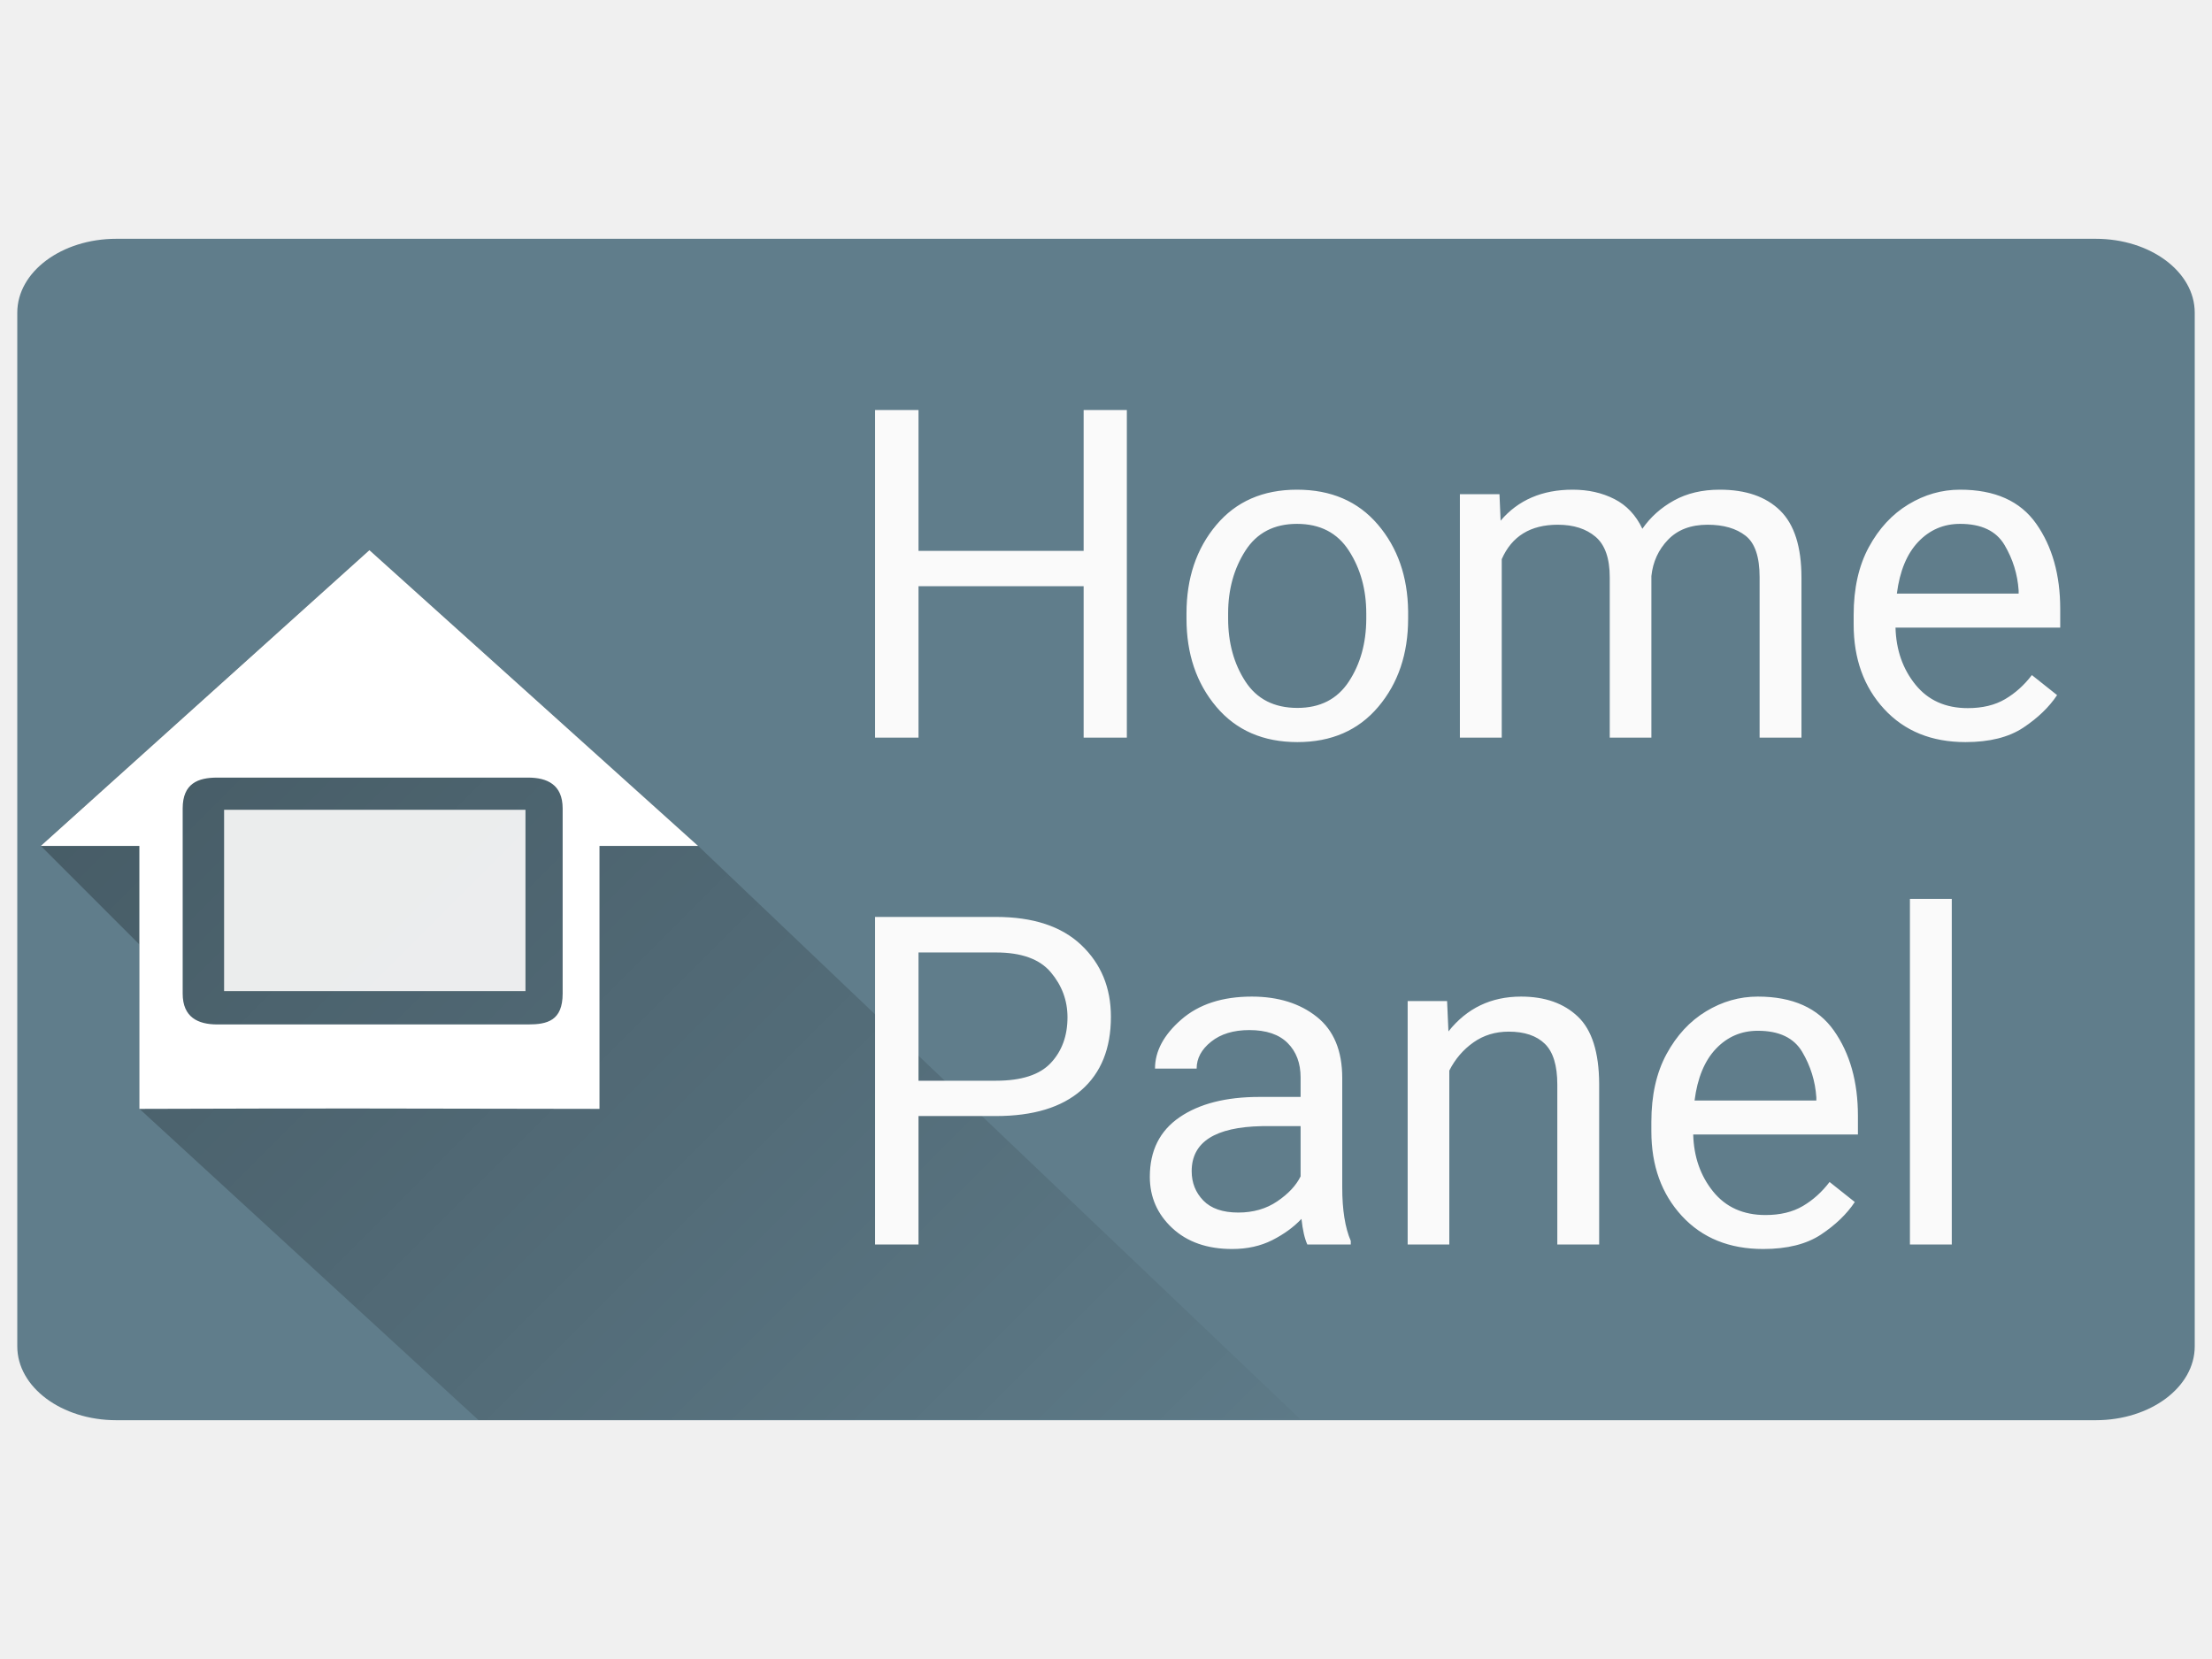
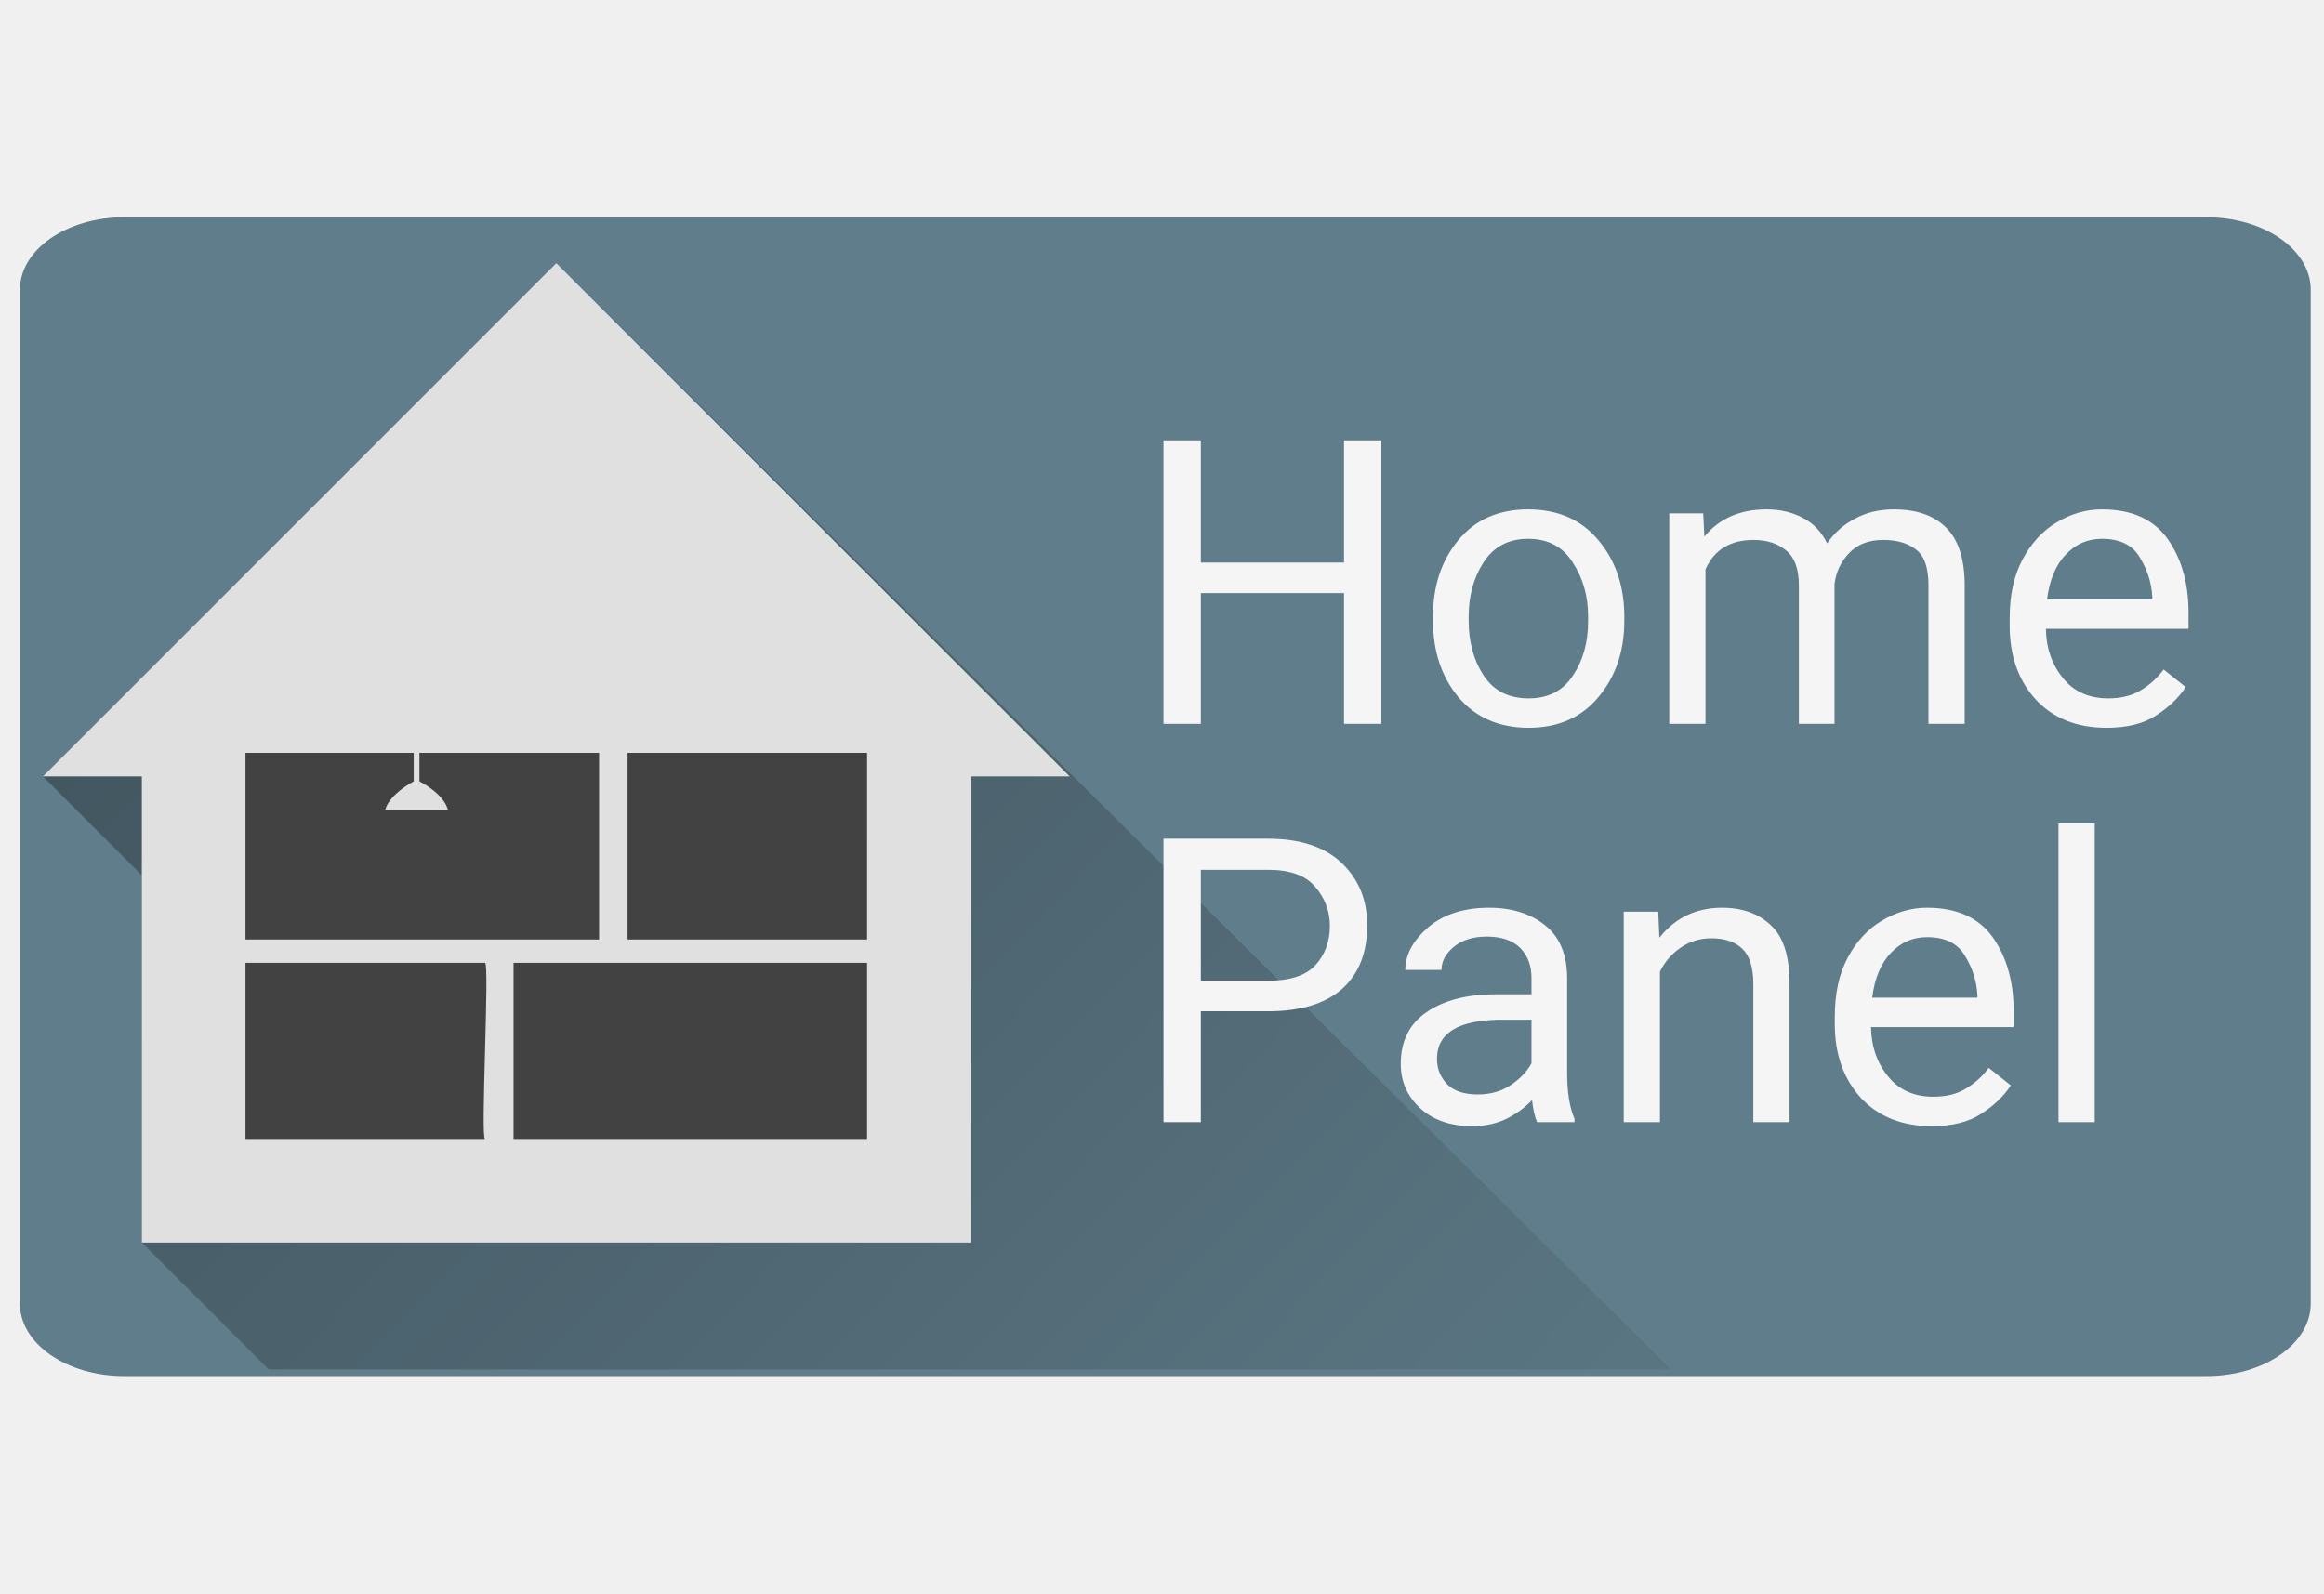
- <svg xmlns="http://www.w3.org/2000/svg" version="1.1" width="640" height="480" id="svg52">
+ <svg xmlns="http://www.w3.org/2000/svg" version="1.1" width="700" height="480" id="svg180">
  <defs id="defs25">
-     <linearGradient x1="2.636" y1="15.68" x2="34.339" y2="47.383" gradientUnits="userSpaceOnUse" id="color-1" gradientTransform="translate(0,0.7489362)">
-       <stop offset="0" stop-color="#000000" stop-opacity="0.3" id="stop2" />
+     <linearGradient x1="2.636" y1="9.449" x2="48.597" y2="54.108" gradientUnits="userSpaceOnUse" id="color-1" gradientTransform="translate(0.3666667)">
+       <stop offset="0" stop-color="#000000" stop-opacity="0.36" id="stop2" />
      <stop offset="1" stop-color="#000000" stop-opacity="0" id="stop4" />
    </linearGradient>
    <filter id="dropshadow-base">
      <feColorMatrix type="matrix" values="0 0 0 0 0  0 0 0 0 0  0 0 0 0 0  0 0 0 .8 0" id="feColorMatrix7" />
      <feOffset dx="0" dy="1" id="feOffset9" />
      <feGaussianBlur stdDeviation="1" id="feGaussianBlur11" result="result1" />
      <feComposite in="SourceGraphic" in2="result1" id="feComposite13" />
    </filter>
    <filter id="dropshadow-banner" x="-0.1" y="-0.1" width="1.2" height="1.3">
      <feColorMatrix type="matrix" values="0 0 0 0 0  0 0 0 0 0  0 0 0 0 0  0 0 0 .4 0" id="feColorMatrix16" />
      <feOffset dx="0" dy="1" id="feOffset18" />
      <feGaussianBlur stdDeviation="0.5" id="feGaussianBlur20" result="result1" />
      <feComposite in="SourceGraphic" in2="result1" id="feComposite22" />
    </filter>
  </defs>
-   <g stroke-width="none" stroke-miterlimit="10" font-weight="none" font-size="none" text-anchor="none" style="font-family:none;mix-blend-mode:normal;fill:none;fill-rule:nonzero;stroke:none;stroke-linecap:butt;stroke-linejoin:miter;stroke-miterlimit:10;stroke-dasharray:none;stroke-dashoffset:0" id="g50" transform="matrix(10.68182,0,0,10.68182,-16.36364,-16.36363)">
-     <path d="M 4.681,40 C 3.2,40 2,39.105 2,38 V 10 C 2,8.895 3.2,8 4.681,8 H 58.298 c 1.481,0 2.681,0.895 2.681,2 v 28 c 0,1.105 -1.2,2 -2.681,2 z" id="base 1 5 1" style="fill:#607d8b;stroke-width:1.158" />
-     <path d="m 5.306,31.563 v -4.451 l -2.671,-2.671 8.902,-8.012 8.902,8.012 16.308,15.527 -22.255,0.029 z" id="path28" style="fill:url(#color-1);stroke-width:1" />
-     <path d="m 20.44,23.692 h -2.671 v 7.122 c -6.588,-0.011 -6.833,-0.017 -12.463,0 V 23.692 H 2.636 l 8.902,-8.012 z M 6.481,22.677 v 5.014 c 10e-6,0.646 0.419,0.836 0.936,0.836 h 8.42 c 0.517,2e-5 0.936,-0.098 0.936,-0.836 v -5.014 c 0,-0.648 -0.421,-0.836 -0.936,-0.836 H 7.416 c -0.519,0 -0.936,0.157 -0.936,0.836 z m 9.284,0.036 v 4.911 H 7.602 v -4.911 z" id="path3743 1 1" style="fill:none;stroke-width:0" />
-     <g id="svg1137 2" style="stroke-width:0" transform="translate(0,0.7532046)">
+   <g stroke-width="none" stroke-miterlimit="10" font-weight="none" font-size="none" text-anchor="none" style="font-family:none;mix-blend-mode:normal;fill:none;fill-rule:nonzero;stroke:none;stroke-linecap:butt;stroke-linejoin:miter;stroke-miterlimit:10;stroke-dasharray:none;stroke-dashoffset:0" id="g178" transform="matrix(10.90909,0,0,10.90909,-19.81818,-23.81819)">
+     <path d="m 5.242,40.183 c -1.588,0 -2.875,-0.895 -2.875,-2 v -28 c 0,-1.105 1.287,-2 2.875,-2 H 62.742 c 1.588,0 2.875,0.895 2.875,2 v 28 c 0,1.105 -1.287,2 -2.875,2 z" id="base 1 33" style="fill:#607d8b;stroke-width:1.199" />
+     <path d="M 5.734,36.497 V 26.356 L 3.002,23.624 17.177,9.449 47.947,40 c 0,0 -2.67,0 -3.58,0 H 9.237 Z m 22.886,0 v -3.268 l -3.268,3.268 z" id="path28" style="fill:url(#color-1);stroke-width:1" />
+     <path d="m 17.177,9.449 14.175,14.175 h -2.732 V 36.497 H 5.734 V 23.624 h -2.732 z" id="rect840 1 1" style="fill:none;stroke-width:0" />
+     <g id="svg1137 9" transform="translate(0.3666667)">
      <g id="layer1 1">
        <g id="g1692 1">
-           <path d="M 11.538,15.68 2.636,23.692 h 2.671 v 7.122 c 5.63,-0.017 5.875,-0.011 12.463,0 V 23.692 h 2.671 z m -4.122,6.161 h 8.42 c 0.515,0 0.936,0.188 0.936,0.836 v 5.014 c -10e-6,0.738 -0.419,0.836 -0.936,0.836 H 7.416 c -0.517,0 -0.936,-0.19 -0.936,-0.836 v -5.014 c 0,-0.679 0.416,-0.836 0.936,-0.836 z" id="path3743 1" style="fill:#ffffff" />
-           <path d="m 7.602,22.713 v 4.911 h 8.163 v -4.911 z" id="path3743-6 1" style="fill:#f5f5f5;fill-opacity:0.941" />
+           <path d="m 8.228,22.973 h 17.129 c 0.019,0 0.035,0.018 0.035,0.04 v 10.592 c 0,0.022 -0.016,0.04 -0.035,0.04 H 8.228 c -0.019,0 -0.035,-0.018 -0.035,-0.04 V 23.013 c 0,-0.022 0.016,-0.04 0.035,-0.04 z" id="rect840 1" style="fill:#424242;stroke-width:0.181" />
+           <path d="m 25.392,33.636 c -10e-6,-2.041 -5e-5,-10.663 -5e-5,-10.663 h -6.614 v 5.155 H 17.991 V 22.973 h -4.96 v 0.787 c 0,0 0.664,0.326 0.787,0.787 h -1.732 c 0.118,-0.441 0.787,-0.787 0.787,-0.787 V 22.973 H 8.228 v 5.155 h 17.164 l 3e-5,0.644 h -9.763 v 4.864 h -0.787 c -0.131,0 0.131,-4.864 0,-4.864 H 8.228 l -3e-5,4.864 M 16.81,9.449 30.985,23.624 H 28.253 V 36.497 H 5.367 V 23.624 H 2.636 Z" id="path842 1" style="fill:#e0e0e0;stroke-width:24.544" />
        </g>
+         <g id="layer2 1" font-weight="400" font-size="14" style="font-weight:400;font-size:14px;font-family:Roboto, sans-serif;text-anchor:start;fill:#000000;stroke-width:1" />
      </g>
    </g>
-     <path d="M 2,24 C 2,11.85 11.85,2 24,2 36.15,2 46,11.85 46,24 46,36.15 36.15,46 24,46 11.85,46 2,36.15 2,24 Z" id="base 1 1 1" style="fill:none;stroke-width:1" />
-     <g id="svg1137 1 1" font-weight="400" font-size="14" style="font-weight:400;font-size:14px;font-family:Roboto, sans-serif;text-anchor:start;fill:#000000;stroke-width:1">
+     <path d="m 2.367,24 c 0,-12.15 9.85,-22 22,-22 12.15,0 22,9.85 22,22 0,12.15 -9.85,22 -22,22 C 12.216,46 2.367,36.15 2.367,24 Z" id="base 1 29 1" style="fill:none;stroke-width:1" />
+     <path d="m 2.367,24 c 0,-12.15 9.85,-22 22,-22 12.15,0 22,9.85 22,22 0,12.15 -9.85,22 -22,22 C 12.216,46 2.367,36.15 2.367,24 Z" id="base 1 25 1" style="fill:none;stroke-width:1" />
+     <path d="m 2.367,24 c 0,-12.15 9.85,-22 22,-22 12.15,0 22,9.85 22,22 0,12.15 -9.85,22 -22,22 C 12.216,46 2.367,36.15 2.367,24 Z" id="base 1 21 1" style="fill:none;stroke-width:1" />
+     <path d="m 2.367,24 c 0,-12.15 9.85,-22 22,-22 12.15,0 22,9.85 22,22 0,12.15 -9.85,22 -22,22 C 12.216,46 2.367,36.15 2.367,24 Z" id="base 1 17 1" style="fill:none;stroke-width:1" />
+     <path d="m 2.367,24 c 0,-12.15 9.85,-22 22,-22 12.15,0 22,9.85 22,22 0,12.15 -9.85,22 -22,22 C 12.216,46 2.367,36.15 2.367,24 Z" id="base 1 13 1" style="fill:none;stroke-width:1" />
+     <path d="m 2.367,24 c 0,-12.15 9.85,-22 22,-22 12.15,0 22,9.85 22,22 0,12.15 -9.85,22 -22,22 C 12.216,46 2.367,36.15 2.367,24 Z" id="base 1 9 1" style="fill:none;stroke-width:1" />
+     <path d="m 2.367,24 c 0,-12.15 9.85,-22 22,-22 12.15,0 22,9.85 22,22 0,12.15 -9.85,22 -22,22 C 12.216,46 2.367,36.15 2.367,24 Z" id="base 1 5 1" style="fill:none;stroke-width:1" />
+     <path d="m 2.367,24 c 0,-12.15 9.85,-22 22,-22 12.15,0 22,9.85 22,22 0,12.15 -9.85,22 -22,22 C 12.216,46 2.367,36.15 2.367,24 Z" id="base 1 1 1" style="fill:none;stroke-width:1" />
+     <g id="svg1137 1 1" font-weight="400" font-size="14" style="font-weight:400;font-size:14px;font-family:Roboto, sans-serif;text-anchor:start;fill:#000000;stroke-width:1" transform="translate(0.3666667)">
      <g id="layer1 1 1">
        <g id="g1692 1 1" />
+         <g id="layer2 1 1" />
      </g>
    </g>
-     <rect x="2" y="2" width="44" height="22" id="rect40" style="fill:none;stroke-width:1" />
-     <path d="M 2,24 V 2 h 44 v 22 z" id="path42" style="fill:none;stroke-width:1" />
-     <path d="M 2,24 V 2 h 44 v 22 z" id="path44" style="fill:none;stroke-width:1" />
-     <path d="M 2,24 V 2 h 44 v 22 z" id="path46" style="fill:none;stroke-width:1" />
-     <path d="M 2,24 V 2 h 44 v 22 z" id="path48" style="fill:none;stroke-width:1" />
+     <rect x="2.367" y="2" width="44" height="22" id="rect49" style="fill:none;stroke-width:1" />
+     <path d="M 2.367,24 V 2 H 46.367 v 22 z" id="path51" style="fill:none;stroke-width:1" />
+     <path d="M 2.367,24 V 2 H 46.367 v 22 z" id="path53" style="fill:none;stroke-width:1" />
+     <path d="M 2.367,24 V 2 H 46.367 v 22 z" id="path55" style="fill:none;stroke-width:1" />
+     <path d="M 2.367,24 V 2 H 46.367 v 22 z" id="path57" style="fill:none;stroke-width:1" />
+     <g id="svg1137 2 1" font-weight="400" font-size="14" style="font-weight:400;font-size:14px;font-family:Roboto, sans-serif;text-anchor:start;fill:#000000;stroke-width:1" transform="translate(0.3666667)">
+       <g id="g63">
+         <g id="g59" />
+         <g id="g61" />
+       </g>
+     </g>
+     <rect x="2.367" y="2" width="44" height="22" id="rect66" style="fill:none;stroke-width:1" />
+     <path d="M 2.367,24 V 2 H 46.367 v 22 z" id="path68" style="fill:none;stroke-width:1" />
+     <path d="M 2.367,24 V 2 H 46.367 v 22 z" id="path70" style="fill:none;stroke-width:1" />
+     <path d="M 2.367,24 V 2 H 46.367 v 22 z" id="path72" style="fill:none;stroke-width:1" />
+     <path d="M 2.367,24 V 2 H 46.367 v 22 z" id="path74" style="fill:none;stroke-width:1" />
+     <g id="svg1137 3 1" font-weight="400" font-size="14" style="font-weight:400;font-size:14px;font-family:Roboto, sans-serif;text-anchor:start;fill:#000000;stroke-width:1" transform="translate(0.3666667)">
+       <g id="g80">
+         <g id="g76" />
+         <g id="g78" />
+       </g>
+     </g>
+     <rect x="2.367" y="2" width="44" height="22" id="rect83" style="fill:none;stroke-width:1" />
+     <path d="M 2.367,24 V 2 H 46.367 v 22 z" id="path85" style="fill:none;stroke-width:1" />
+     <path d="M 2.367,24 V 2 H 46.367 v 22 z" id="path87" style="fill:none;stroke-width:1" />
+     <path d="M 2.367,24 V 2 H 46.367 v 22 z" id="path89" style="fill:none;stroke-width:1" />
+     <path d="M 2.367,24 V 2 H 46.367 v 22 z" id="path91" style="fill:none;stroke-width:1" />
+     <g id="svg1137 4 1" font-weight="400" font-size="14" style="font-weight:400;font-size:14px;font-family:Roboto, sans-serif;text-anchor:start;fill:#000000;stroke-width:1" transform="translate(0.3666667)">
+       <g id="g97">
+         <g id="g93" />
+         <g id="g95" />
+       </g>
+     </g>
+     <rect x="2.367" y="2" width="44" height="22" id="rect100" style="fill:none;stroke-width:1" />
+     <path d="M 2.367,24 V 2 H 46.367 v 22 z" id="path102" style="fill:none;stroke-width:1" />
+     <path d="M 2.367,24 V 2 H 46.367 v 22 z" id="path104" style="fill:none;stroke-width:1" />
+     <path d="M 2.367,24 V 2 H 46.367 v 22 z" id="path106" style="fill:none;stroke-width:1" />
+     <path d="M 2.367,24 V 2 H 46.367 v 22 z" id="path108" style="fill:none;stroke-width:1" />
+     <g id="svg1137 5 1" font-weight="400" font-size="14" style="font-weight:400;font-size:14px;font-family:Roboto, sans-serif;text-anchor:start;fill:#000000;stroke-width:1" transform="translate(0.3666667)">
+       <g id="g114">
+         <g id="g110" />
+         <g id="g112" />
+       </g>
+     </g>
+     <rect x="2.367" y="2" width="44" height="22" id="rect117" style="fill:none;stroke-width:1" />
+     <path d="M 2.367,24 V 2 H 46.367 v 22 z" id="path119" style="fill:none;stroke-width:1" />
+     <path d="M 2.367,24 V 2 H 46.367 v 22 z" id="path121" style="fill:none;stroke-width:1" />
+     <path d="M 2.367,24 V 2 H 46.367 v 22 z" id="path123" style="fill:none;stroke-width:1" />
+     <path d="M 2.367,24 V 2 H 46.367 v 22 z" id="path125" style="fill:none;stroke-width:1" />
+     <g id="svg1137 6 1" font-weight="400" font-size="14" style="font-weight:400;font-size:14px;font-family:Roboto, sans-serif;text-anchor:start;fill:#000000;stroke-width:1" transform="translate(0.3666667)">
+       <g id="g131">
+         <g id="g127" />
+         <g id="g129" />
+       </g>
+     </g>
+     <rect x="2.367" y="2" width="44" height="22" id="rect134" style="fill:none;stroke-width:1" />
+     <path d="M 2.367,24 V 2 H 46.367 v 22 z" id="path136" style="fill:none;stroke-width:1" />
+     <path d="M 2.367,24 V 2 H 46.367 v 22 z" id="path138" style="fill:none;stroke-width:1" />
+     <path d="M 2.367,24 V 2 H 46.367 v 22 z" id="path140" style="fill:none;stroke-width:1" />
+     <path d="M 2.367,24 V 2 H 46.367 v 22 z" id="path142" style="fill:none;stroke-width:1" />
+     <g id="svg1137 7 1" font-weight="400" font-size="14" style="font-weight:400;font-size:14px;font-family:Roboto, sans-serif;text-anchor:start;fill:#000000;stroke-width:1" transform="translate(0.3666667)">
+       <g id="g148">
+         <g id="g144" />
+         <g id="g146" />
+       </g>
+     </g>
+     <rect x="2.367" y="2" width="44" height="22" id="rect151" style="fill:none;stroke-width:1" />
+     <path d="M 2.367,24 V 2 H 46.367 v 22 z" id="path153" style="fill:none;stroke-width:1" />
+     <path d="M 2.367,24 V 2 H 46.367 v 22 z" id="path155" style="fill:none;stroke-width:1" />
+     <path d="M 2.367,24 V 2 H 46.367 v 22 z" id="path157" style="fill:none;stroke-width:1" />
+     <path d="M 2.367,24 V 2 H 46.367 v 22 z" id="path159" style="fill:none;stroke-width:1" />
+     <g id="svg1137 8 1" font-weight="400" font-size="14" style="font-weight:400;font-size:14px;font-family:Roboto, sans-serif;text-anchor:start;fill:#000000;stroke-width:1" transform="translate(0.3666667)">
+       <g id="g165">
+         <g id="g161" />
+         <g id="g163" />
+       </g>
+     </g>
+     <rect x="2.367" y="2" width="44" height="22" id="rect168" style="fill:none;stroke-width:1" />
+     <path d="M 2.367,24 V 2 H 46.367 v 22 z" id="path170" style="fill:none;stroke-width:1" />
+     <path d="M 2.367,24 V 2 H 46.367 v 22 z" id="path172" style="fill:none;stroke-width:1" />
+     <path d="M 2.367,24 V 2 H 46.367 v 22 z" id="path174" style="fill:none;stroke-width:1" />
+     <path d="M 2.367,24 V 2 H 46.367 v 22 z" id="path176" style="fill:none;stroke-width:1" />
+     <text xml:space="preserve" style="font-style:normal;font-weight:normal;font-size:3.667px;line-height:1.25;font-family:sans-serif;letter-spacing:0px;word-spacing:0px;fill:#000000;fill-opacity:1;stroke:none;stroke-width:0.092" x="33.035" y="22.173" id="text993">
+       <tspan id="tspan991" x="33.035" y="22.173" style="font-style:normal;font-variant:normal;font-weight:normal;font-stretch:normal;font-size:11px;line-height:1;font-family:Roboto;-inkscape-font-specification:Roboto;fill:#f5f5f5;fill-opacity:1;stroke-width:0.092">Home</tspan>
+       <tspan x="33.035" y="33.173" style="font-style:normal;font-variant:normal;font-weight:normal;font-stretch:normal;font-size:11px;line-height:1;font-family:Roboto;-inkscape-font-specification:Roboto;fill:#f5f5f5;fill-opacity:1;stroke-width:0.092" id="tspan995">Panel</tspan>
+     </text>
  </g>
-   <text xml:space="preserve" style="font-style:normal;font-weight:normal;font-size:40px;line-height:1.25;font-family:sans-serif;letter-spacing:0px;word-spacing:0px;opacity:1;fill:#000000;fill-opacity:1;stroke:none" x="242.188" y="213.411" id="text2063">
-     <tspan id="tspan2061" x="242.188" y="213.411" style="font-style:normal;font-variant:normal;font-weight:normal;font-stretch:normal;font-size:133.333px;line-height:1.1;font-family:Roboto;-inkscape-font-specification:Roboto;fill:#fafafa;fill-opacity:1">Home</tspan>
-     <tspan x="242.188" y="360.078" id="tspan2065" style="font-style:normal;font-variant:normal;font-weight:normal;font-stretch:normal;font-size:133.333px;line-height:1.1;font-family:Roboto;-inkscape-font-specification:Roboto;fill:#fafafa;fill-opacity:1">Panel</tspan>
-   </text>
</svg>
